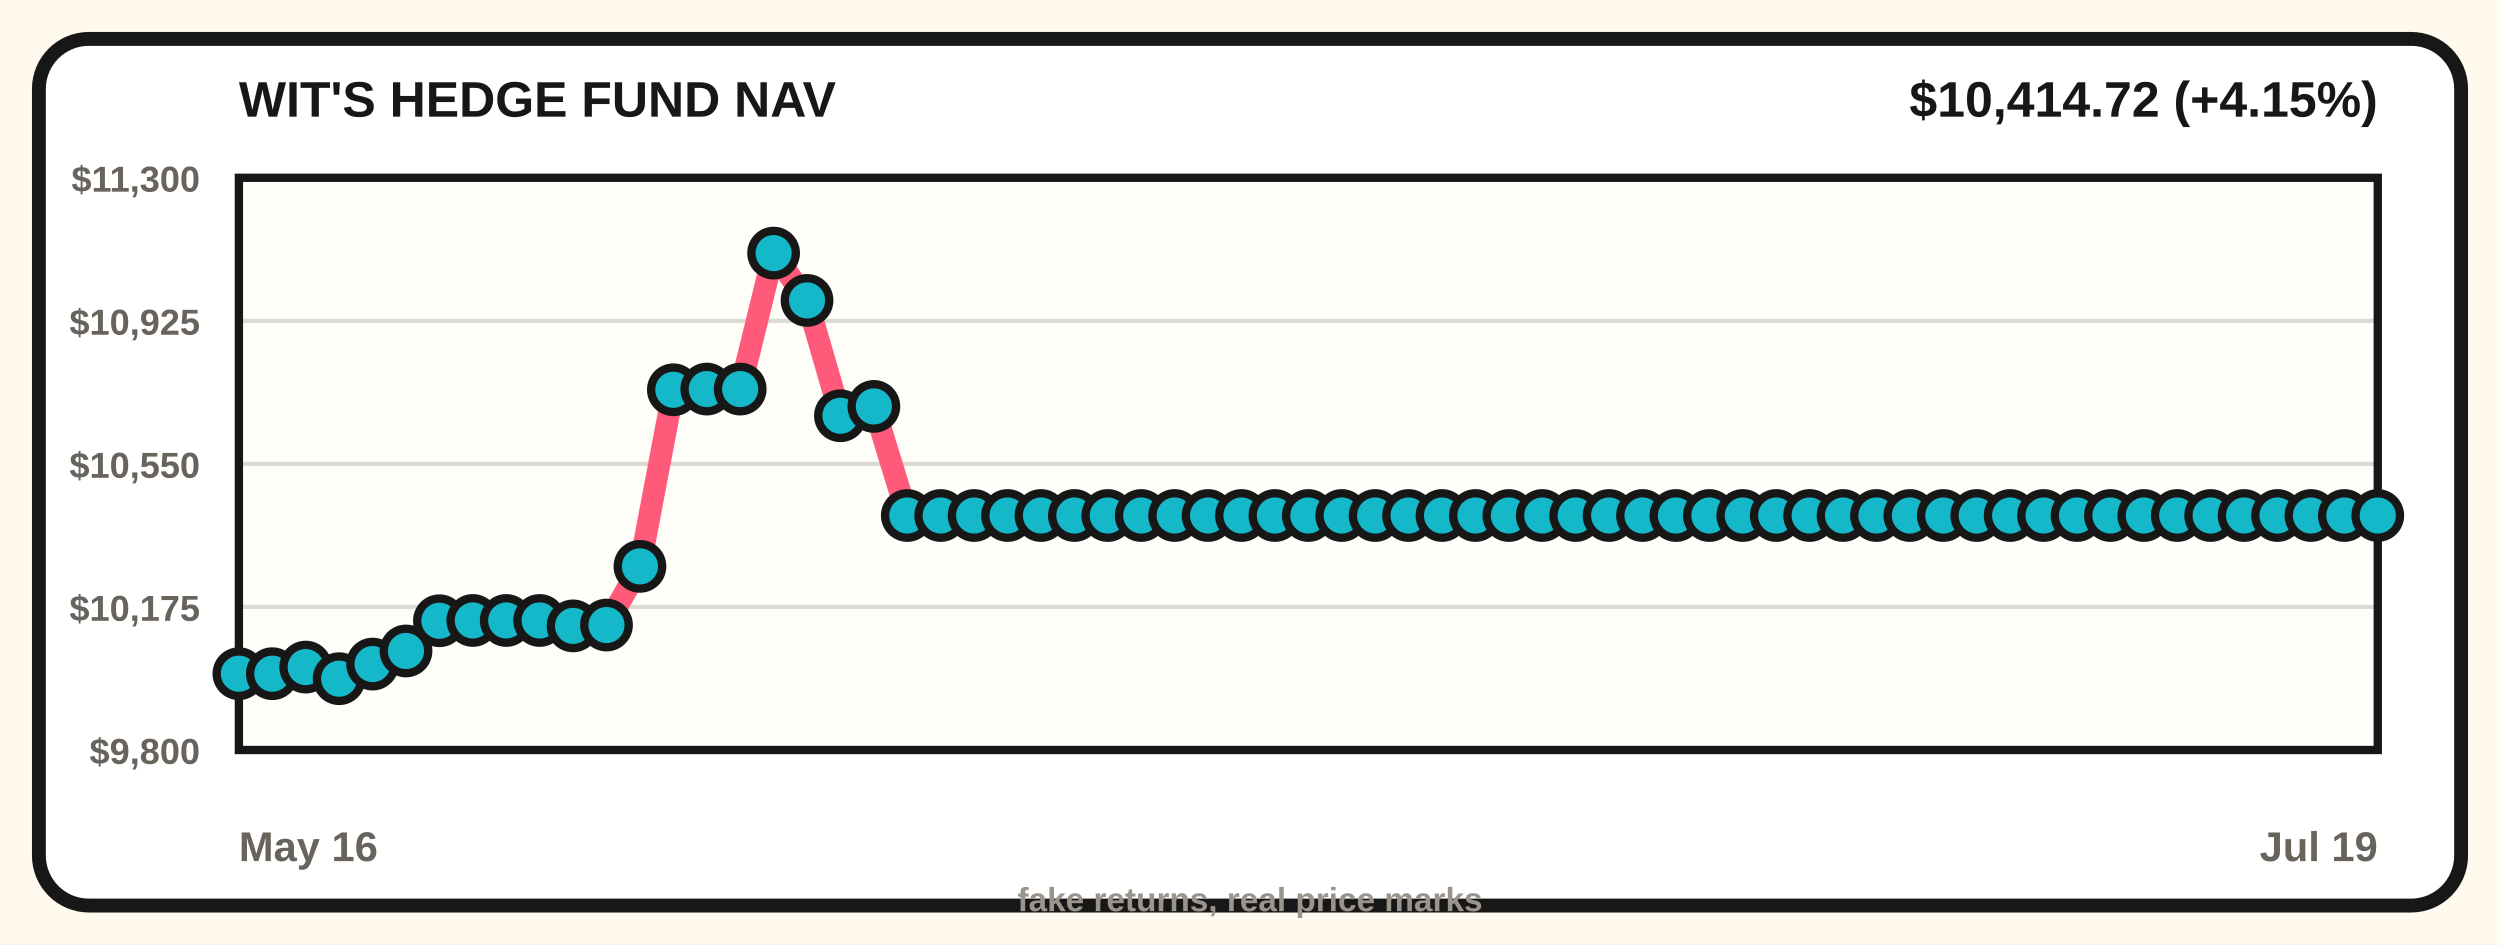
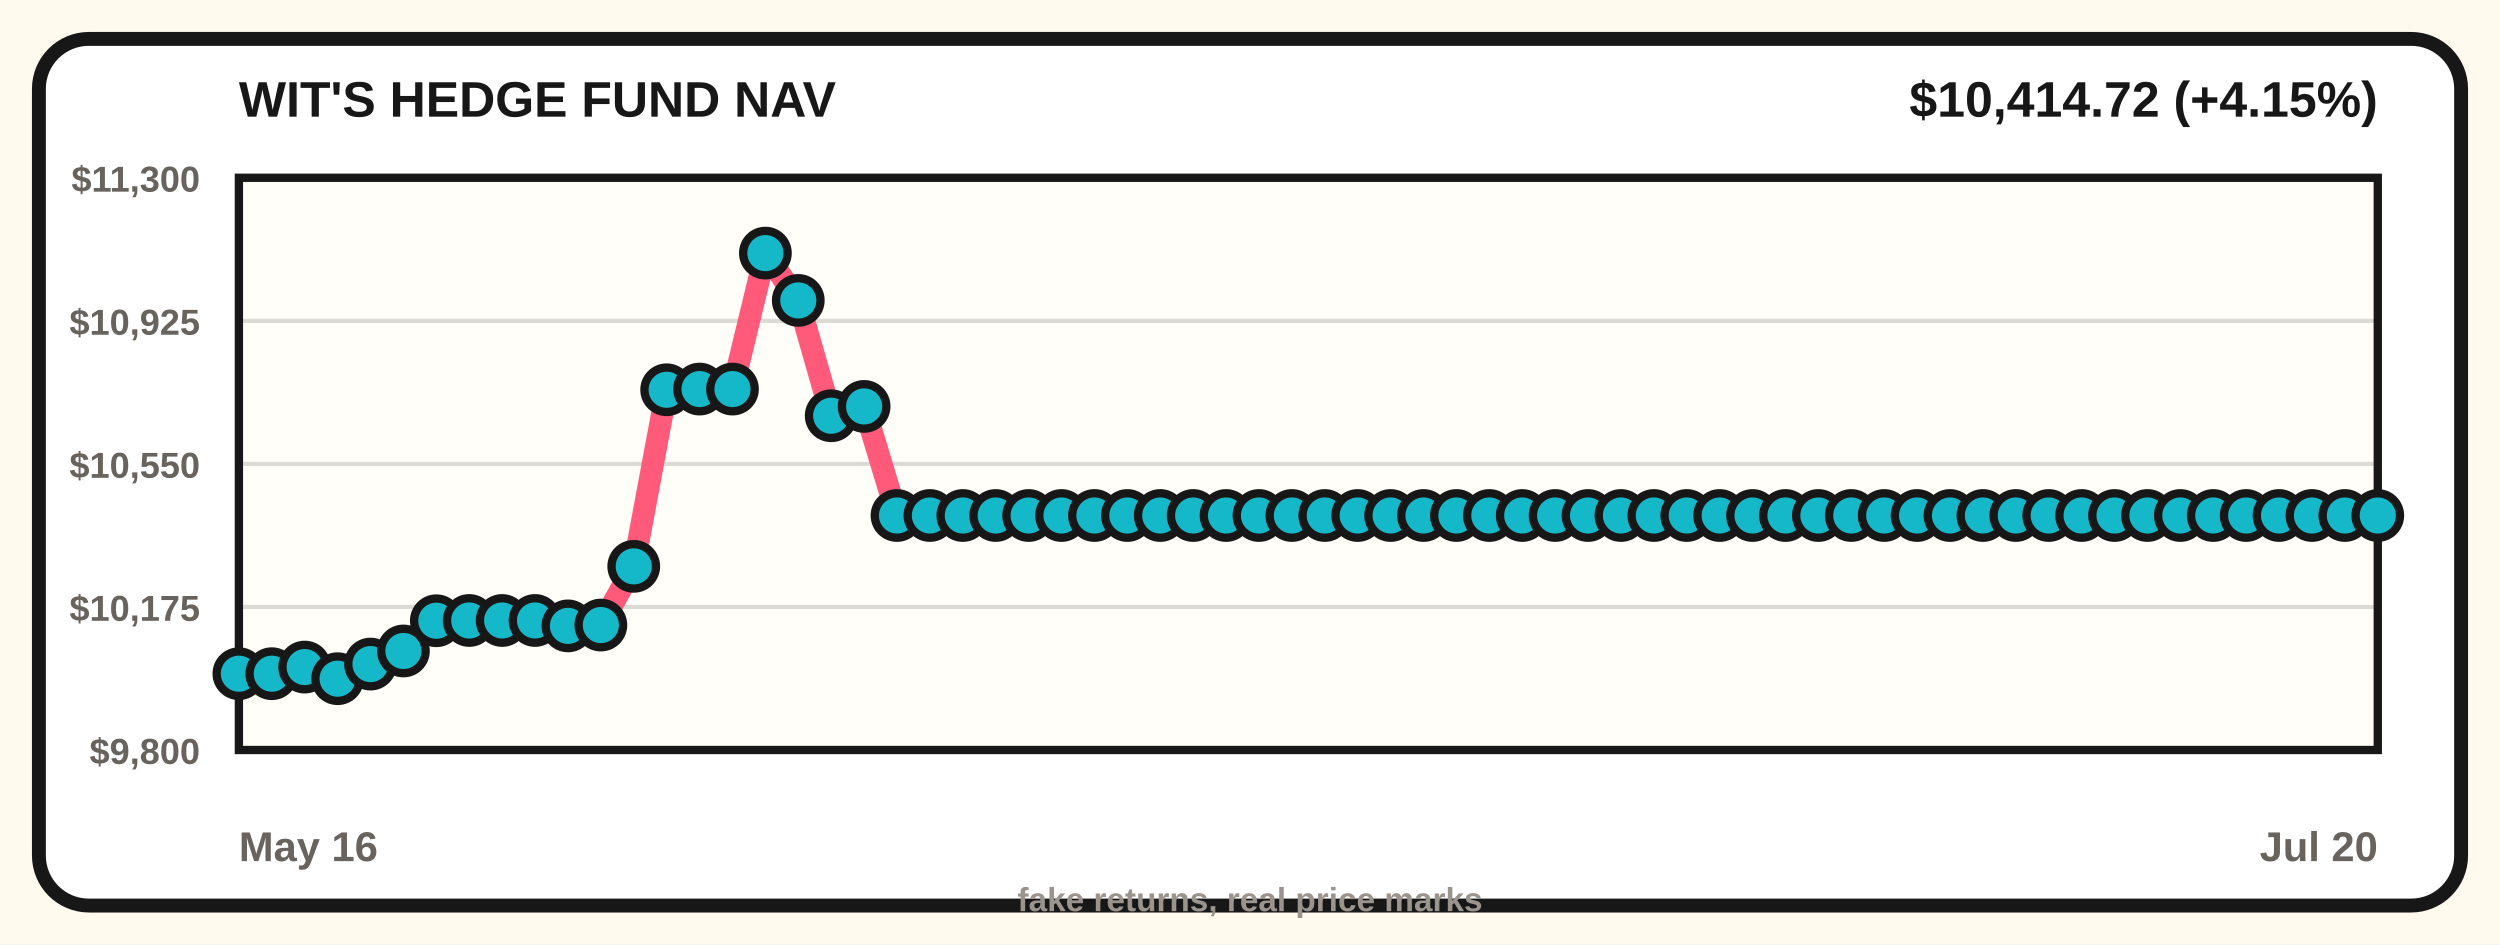
<svg xmlns="http://www.w3.org/2000/svg" width="900" height="340" viewBox="0 0 900 340" role="img" aria-label="Wit's Hedge Fund fake NAV chart">
  <rect width="900" height="340" fill="#fff9ee" />
  <rect x="14" y="14" width="872" height="312" rx="18" fill="#ffffff" stroke="#171717" stroke-width="5" />
  <rect x="86" y="64" width="770" height="206" fill="#fffef8" stroke="#171717" stroke-width="3" />
  <line x1="86" y1="270" x2="856" y2="270" stroke="#171717" stroke-width="1.5" opacity="0.16" />
  <text x="72" y="275" text-anchor="end" font-family="Arial, sans-serif" font-size="13" font-weight="800" fill="#68635d">$9,800</text>
  <line x1="86" y1="218.5" x2="856" y2="218.5" stroke="#171717" stroke-width="1.5" opacity="0.16" />
  <text x="72" y="223.5" text-anchor="end" font-family="Arial, sans-serif" font-size="13" font-weight="800" fill="#68635d">$10,175</text>
  <line x1="86" y1="167" x2="856" y2="167" stroke="#171717" stroke-width="1.5" opacity="0.16" />
  <text x="72" y="172" text-anchor="end" font-family="Arial, sans-serif" font-size="13" font-weight="800" fill="#68635d">$10,550</text>
  <line x1="86" y1="115.5" x2="856" y2="115.5" stroke="#171717" stroke-width="1.5" opacity="0.16" />
  <text x="72" y="120.5" text-anchor="end" font-family="Arial, sans-serif" font-size="13" font-weight="800" fill="#68635d">$10,925</text>
  <line x1="86" y1="64" x2="856" y2="64" stroke="#171717" stroke-width="1.5" opacity="0.16" />
  <text x="72" y="69" text-anchor="end" font-family="Arial, sans-serif" font-size="13" font-weight="800" fill="#68635d">$11,300</text>
-   <polyline points="86,242.53 98.03,242.53 110.06,240.15 122.09,244.33 134.13,239.07 146.16,234.35 158.19,223.47 170.22,223.37 182.25,223.37 194.28,223.37 206.31,225.32 218.34,225.02 230.38,203.89 242.41,140.32 254.44,140.07 266.47,140.07 278.5,91.12 290.53,108.15 302.56,149.67 314.59,146.31 326.63,185.58 338.66,185.58 350.69,185.58 362.72,185.58 374.75,185.58 386.78,185.58 398.81,185.58 410.84,185.58 422.88,185.58 434.91,185.58 446.94,185.58 458.97,185.58 471,185.58 483.03,185.58 495.06,185.58 507.09,185.58 519.13,185.58 531.16,185.58 543.19,185.58 555.22,185.58 567.25,185.58 579.28,185.58 591.31,185.58 603.34,185.58 615.38,185.58 627.41,185.58 639.44,185.58 651.47,185.58 663.5,185.58 675.53,185.58 687.56,185.58 699.59,185.58 711.63,185.58 723.66,185.58 735.69,185.58 747.72,185.58 759.75,185.58 771.78,185.58 783.81,185.58 795.84,185.58 807.88,185.58 819.91,185.58 831.94,185.58 843.97,185.58 856,185.58" fill="none" stroke="#ff5a7a" stroke-width="8" stroke-linecap="round" stroke-linejoin="round" />
+   <polyline points="86,242.53 97.85,242.53 109.69,240.15 121.54,244.33 133.38,239.07 145.23,234.35 157.08,223.47 168.92,223.37 180.77,223.37 192.62,223.37 204.46,225.32 216.31,225.02 228.15,203.89 240,140.32 251.85,140.07 263.69,140.07 275.54,91.12 287.38,108.15 299.23,149.67 311.08,146.31 322.92,185.58 334.77,185.58 346.62,185.58 358.46,185.58 370.31,185.58 382.15,185.58 394,185.58 405.85,185.58 417.69,185.58 429.54,185.58 441.38,185.58 453.23,185.58 465.08,185.58 476.92,185.58 488.77,185.58 500.62,185.58 512.46,185.58 524.31,185.58 536.15,185.58 548,185.58 559.85,185.58 571.69,185.58 583.54,185.58 595.38,185.58 607.23,185.58 619.08,185.58 630.92,185.58 642.77,185.58 654.62,185.58 666.46,185.58 678.31,185.58 690.15,185.58 702,185.58 713.85,185.58 725.69,185.58 737.54,185.58 749.38,185.58 761.23,185.58 773.08,185.58 784.92,185.58 796.77,185.58 808.62,185.58 820.46,185.58 832.31,185.58 844.15,185.58 856,185.58" fill="none" stroke="#ff5a7a" stroke-width="8" stroke-linecap="round" stroke-linejoin="round" />
  <circle cx="86" cy="242.53" r="8" fill="#15b8c8" stroke="#171717" stroke-width="3" />
-   <circle cx="98.03" cy="242.53" r="8" fill="#15b8c8" stroke="#171717" stroke-width="3" />
-   <circle cx="110.06" cy="240.15" r="8" fill="#15b8c8" stroke="#171717" stroke-width="3" />
-   <circle cx="122.09" cy="244.33" r="8" fill="#15b8c8" stroke="#171717" stroke-width="3" />
-   <circle cx="134.13" cy="239.07" r="8" fill="#15b8c8" stroke="#171717" stroke-width="3" />
-   <circle cx="146.16" cy="234.35" r="8" fill="#15b8c8" stroke="#171717" stroke-width="3" />
-   <circle cx="158.19" cy="223.47" r="8" fill="#15b8c8" stroke="#171717" stroke-width="3" />
-   <circle cx="170.22" cy="223.37" r="8" fill="#15b8c8" stroke="#171717" stroke-width="3" />
-   <circle cx="182.25" cy="223.37" r="8" fill="#15b8c8" stroke="#171717" stroke-width="3" />
-   <circle cx="194.28" cy="223.37" r="8" fill="#15b8c8" stroke="#171717" stroke-width="3" />
-   <circle cx="206.31" cy="225.32" r="8" fill="#15b8c8" stroke="#171717" stroke-width="3" />
-   <circle cx="218.34" cy="225.02" r="8" fill="#15b8c8" stroke="#171717" stroke-width="3" />
-   <circle cx="230.38" cy="203.89" r="8" fill="#15b8c8" stroke="#171717" stroke-width="3" />
-   <circle cx="242.41" cy="140.32" r="8" fill="#15b8c8" stroke="#171717" stroke-width="3" />
-   <circle cx="254.44" cy="140.07" r="8" fill="#15b8c8" stroke="#171717" stroke-width="3" />
-   <circle cx="266.47" cy="140.07" r="8" fill="#15b8c8" stroke="#171717" stroke-width="3" />
-   <circle cx="278.5" cy="91.12" r="8" fill="#15b8c8" stroke="#171717" stroke-width="3" />
-   <circle cx="290.53" cy="108.15" r="8" fill="#15b8c8" stroke="#171717" stroke-width="3" />
-   <circle cx="302.56" cy="149.67" r="8" fill="#15b8c8" stroke="#171717" stroke-width="3" />
-   <circle cx="314.59" cy="146.31" r="8" fill="#15b8c8" stroke="#171717" stroke-width="3" />
-   <circle cx="326.63" cy="185.58" r="8" fill="#15b8c8" stroke="#171717" stroke-width="3" />
-   <circle cx="338.66" cy="185.58" r="8" fill="#15b8c8" stroke="#171717" stroke-width="3" />
-   <circle cx="350.69" cy="185.58" r="8" fill="#15b8c8" stroke="#171717" stroke-width="3" />
-   <circle cx="362.72" cy="185.58" r="8" fill="#15b8c8" stroke="#171717" stroke-width="3" />
-   <circle cx="374.75" cy="185.58" r="8" fill="#15b8c8" stroke="#171717" stroke-width="3" />
-   <circle cx="386.78" cy="185.58" r="8" fill="#15b8c8" stroke="#171717" stroke-width="3" />
-   <circle cx="398.81" cy="185.58" r="8" fill="#15b8c8" stroke="#171717" stroke-width="3" />
-   <circle cx="410.84" cy="185.58" r="8" fill="#15b8c8" stroke="#171717" stroke-width="3" />
-   <circle cx="422.88" cy="185.58" r="8" fill="#15b8c8" stroke="#171717" stroke-width="3" />
-   <circle cx="434.91" cy="185.58" r="8" fill="#15b8c8" stroke="#171717" stroke-width="3" />
-   <circle cx="446.94" cy="185.58" r="8" fill="#15b8c8" stroke="#171717" stroke-width="3" />
-   <circle cx="458.97" cy="185.58" r="8" fill="#15b8c8" stroke="#171717" stroke-width="3" />
-   <circle cx="471" cy="185.58" r="8" fill="#15b8c8" stroke="#171717" stroke-width="3" />
-   <circle cx="483.03" cy="185.58" r="8" fill="#15b8c8" stroke="#171717" stroke-width="3" />
-   <circle cx="495.06" cy="185.58" r="8" fill="#15b8c8" stroke="#171717" stroke-width="3" />
-   <circle cx="507.09" cy="185.58" r="8" fill="#15b8c8" stroke="#171717" stroke-width="3" />
-   <circle cx="519.13" cy="185.58" r="8" fill="#15b8c8" stroke="#171717" stroke-width="3" />
-   <circle cx="531.16" cy="185.58" r="8" fill="#15b8c8" stroke="#171717" stroke-width="3" />
-   <circle cx="543.19" cy="185.58" r="8" fill="#15b8c8" stroke="#171717" stroke-width="3" />
-   <circle cx="555.22" cy="185.58" r="8" fill="#15b8c8" stroke="#171717" stroke-width="3" />
-   <circle cx="567.25" cy="185.58" r="8" fill="#15b8c8" stroke="#171717" stroke-width="3" />
-   <circle cx="579.28" cy="185.58" r="8" fill="#15b8c8" stroke="#171717" stroke-width="3" />
-   <circle cx="591.31" cy="185.58" r="8" fill="#15b8c8" stroke="#171717" stroke-width="3" />
-   <circle cx="603.34" cy="185.58" r="8" fill="#15b8c8" stroke="#171717" stroke-width="3" />
-   <circle cx="615.38" cy="185.58" r="8" fill="#15b8c8" stroke="#171717" stroke-width="3" />
-   <circle cx="627.41" cy="185.58" r="8" fill="#15b8c8" stroke="#171717" stroke-width="3" />
-   <circle cx="639.44" cy="185.58" r="8" fill="#15b8c8" stroke="#171717" stroke-width="3" />
-   <circle cx="651.47" cy="185.58" r="8" fill="#15b8c8" stroke="#171717" stroke-width="3" />
-   <circle cx="663.5" cy="185.58" r="8" fill="#15b8c8" stroke="#171717" stroke-width="3" />
-   <circle cx="675.53" cy="185.58" r="8" fill="#15b8c8" stroke="#171717" stroke-width="3" />
-   <circle cx="687.56" cy="185.58" r="8" fill="#15b8c8" stroke="#171717" stroke-width="3" />
-   <circle cx="699.59" cy="185.58" r="8" fill="#15b8c8" stroke="#171717" stroke-width="3" />
-   <circle cx="711.63" cy="185.58" r="8" fill="#15b8c8" stroke="#171717" stroke-width="3" />
-   <circle cx="723.66" cy="185.58" r="8" fill="#15b8c8" stroke="#171717" stroke-width="3" />
-   <circle cx="735.69" cy="185.58" r="8" fill="#15b8c8" stroke="#171717" stroke-width="3" />
-   <circle cx="747.72" cy="185.58" r="8" fill="#15b8c8" stroke="#171717" stroke-width="3" />
-   <circle cx="759.75" cy="185.58" r="8" fill="#15b8c8" stroke="#171717" stroke-width="3" />
-   <circle cx="771.78" cy="185.58" r="8" fill="#15b8c8" stroke="#171717" stroke-width="3" />
-   <circle cx="783.81" cy="185.58" r="8" fill="#15b8c8" stroke="#171717" stroke-width="3" />
-   <circle cx="795.84" cy="185.58" r="8" fill="#15b8c8" stroke="#171717" stroke-width="3" />
-   <circle cx="807.88" cy="185.58" r="8" fill="#15b8c8" stroke="#171717" stroke-width="3" />
-   <circle cx="819.91" cy="185.58" r="8" fill="#15b8c8" stroke="#171717" stroke-width="3" />
-   <circle cx="831.94" cy="185.58" r="8" fill="#15b8c8" stroke="#171717" stroke-width="3" />
-   <circle cx="843.97" cy="185.58" r="8" fill="#15b8c8" stroke="#171717" stroke-width="3" />
+   <circle cx="97.85" cy="242.53" r="8" fill="#15b8c8" stroke="#171717" stroke-width="3" />
+   <circle cx="109.69" cy="240.15" r="8" fill="#15b8c8" stroke="#171717" stroke-width="3" />
+   <circle cx="121.54" cy="244.33" r="8" fill="#15b8c8" stroke="#171717" stroke-width="3" />
+   <circle cx="133.38" cy="239.07" r="8" fill="#15b8c8" stroke="#171717" stroke-width="3" />
+   <circle cx="145.23" cy="234.35" r="8" fill="#15b8c8" stroke="#171717" stroke-width="3" />
+   <circle cx="157.08" cy="223.47" r="8" fill="#15b8c8" stroke="#171717" stroke-width="3" />
+   <circle cx="168.92" cy="223.37" r="8" fill="#15b8c8" stroke="#171717" stroke-width="3" />
+   <circle cx="180.77" cy="223.37" r="8" fill="#15b8c8" stroke="#171717" stroke-width="3" />
+   <circle cx="192.62" cy="223.37" r="8" fill="#15b8c8" stroke="#171717" stroke-width="3" />
+   <circle cx="204.46" cy="225.32" r="8" fill="#15b8c8" stroke="#171717" stroke-width="3" />
+   <circle cx="216.31" cy="225.02" r="8" fill="#15b8c8" stroke="#171717" stroke-width="3" />
+   <circle cx="228.15" cy="203.89" r="8" fill="#15b8c8" stroke="#171717" stroke-width="3" />
+   <circle cx="240" cy="140.32" r="8" fill="#15b8c8" stroke="#171717" stroke-width="3" />
+   <circle cx="251.85" cy="140.07" r="8" fill="#15b8c8" stroke="#171717" stroke-width="3" />
+   <circle cx="263.69" cy="140.07" r="8" fill="#15b8c8" stroke="#171717" stroke-width="3" />
+   <circle cx="275.54" cy="91.12" r="8" fill="#15b8c8" stroke="#171717" stroke-width="3" />
+   <circle cx="287.38" cy="108.15" r="8" fill="#15b8c8" stroke="#171717" stroke-width="3" />
+   <circle cx="299.23" cy="149.67" r="8" fill="#15b8c8" stroke="#171717" stroke-width="3" />
+   <circle cx="311.08" cy="146.31" r="8" fill="#15b8c8" stroke="#171717" stroke-width="3" />
+   <circle cx="322.92" cy="185.58" r="8" fill="#15b8c8" stroke="#171717" stroke-width="3" />
+   <circle cx="334.77" cy="185.58" r="8" fill="#15b8c8" stroke="#171717" stroke-width="3" />
+   <circle cx="346.62" cy="185.58" r="8" fill="#15b8c8" stroke="#171717" stroke-width="3" />
+   <circle cx="358.46" cy="185.58" r="8" fill="#15b8c8" stroke="#171717" stroke-width="3" />
+   <circle cx="370.31" cy="185.58" r="8" fill="#15b8c8" stroke="#171717" stroke-width="3" />
+   <circle cx="382.15" cy="185.58" r="8" fill="#15b8c8" stroke="#171717" stroke-width="3" />
+   <circle cx="394" cy="185.58" r="8" fill="#15b8c8" stroke="#171717" stroke-width="3" />
+   <circle cx="405.85" cy="185.58" r="8" fill="#15b8c8" stroke="#171717" stroke-width="3" />
+   <circle cx="417.69" cy="185.58" r="8" fill="#15b8c8" stroke="#171717" stroke-width="3" />
+   <circle cx="429.54" cy="185.58" r="8" fill="#15b8c8" stroke="#171717" stroke-width="3" />
+   <circle cx="441.38" cy="185.58" r="8" fill="#15b8c8" stroke="#171717" stroke-width="3" />
+   <circle cx="453.23" cy="185.58" r="8" fill="#15b8c8" stroke="#171717" stroke-width="3" />
+   <circle cx="465.08" cy="185.58" r="8" fill="#15b8c8" stroke="#171717" stroke-width="3" />
+   <circle cx="476.92" cy="185.58" r="8" fill="#15b8c8" stroke="#171717" stroke-width="3" />
+   <circle cx="488.77" cy="185.58" r="8" fill="#15b8c8" stroke="#171717" stroke-width="3" />
+   <circle cx="500.62" cy="185.58" r="8" fill="#15b8c8" stroke="#171717" stroke-width="3" />
+   <circle cx="512.46" cy="185.58" r="8" fill="#15b8c8" stroke="#171717" stroke-width="3" />
+   <circle cx="524.31" cy="185.58" r="8" fill="#15b8c8" stroke="#171717" stroke-width="3" />
+   <circle cx="536.15" cy="185.58" r="8" fill="#15b8c8" stroke="#171717" stroke-width="3" />
+   <circle cx="548" cy="185.58" r="8" fill="#15b8c8" stroke="#171717" stroke-width="3" />
+   <circle cx="559.85" cy="185.58" r="8" fill="#15b8c8" stroke="#171717" stroke-width="3" />
+   <circle cx="571.69" cy="185.58" r="8" fill="#15b8c8" stroke="#171717" stroke-width="3" />
+   <circle cx="583.54" cy="185.58" r="8" fill="#15b8c8" stroke="#171717" stroke-width="3" />
+   <circle cx="595.38" cy="185.58" r="8" fill="#15b8c8" stroke="#171717" stroke-width="3" />
+   <circle cx="607.23" cy="185.58" r="8" fill="#15b8c8" stroke="#171717" stroke-width="3" />
+   <circle cx="619.08" cy="185.58" r="8" fill="#15b8c8" stroke="#171717" stroke-width="3" />
+   <circle cx="630.92" cy="185.58" r="8" fill="#15b8c8" stroke="#171717" stroke-width="3" />
+   <circle cx="642.77" cy="185.58" r="8" fill="#15b8c8" stroke="#171717" stroke-width="3" />
+   <circle cx="654.62" cy="185.58" r="8" fill="#15b8c8" stroke="#171717" stroke-width="3" />
+   <circle cx="666.46" cy="185.58" r="8" fill="#15b8c8" stroke="#171717" stroke-width="3" />
+   <circle cx="678.31" cy="185.58" r="8" fill="#15b8c8" stroke="#171717" stroke-width="3" />
+   <circle cx="690.15" cy="185.58" r="8" fill="#15b8c8" stroke="#171717" stroke-width="3" />
+   <circle cx="702" cy="185.58" r="8" fill="#15b8c8" stroke="#171717" stroke-width="3" />
+   <circle cx="713.85" cy="185.58" r="8" fill="#15b8c8" stroke="#171717" stroke-width="3" />
+   <circle cx="725.69" cy="185.58" r="8" fill="#15b8c8" stroke="#171717" stroke-width="3" />
+   <circle cx="737.54" cy="185.58" r="8" fill="#15b8c8" stroke="#171717" stroke-width="3" />
+   <circle cx="749.38" cy="185.58" r="8" fill="#15b8c8" stroke="#171717" stroke-width="3" />
+   <circle cx="761.23" cy="185.58" r="8" fill="#15b8c8" stroke="#171717" stroke-width="3" />
+   <circle cx="773.08" cy="185.58" r="8" fill="#15b8c8" stroke="#171717" stroke-width="3" />
+   <circle cx="784.92" cy="185.58" r="8" fill="#15b8c8" stroke="#171717" stroke-width="3" />
+   <circle cx="796.77" cy="185.58" r="8" fill="#15b8c8" stroke="#171717" stroke-width="3" />
+   <circle cx="808.62" cy="185.58" r="8" fill="#15b8c8" stroke="#171717" stroke-width="3" />
+   <circle cx="820.46" cy="185.58" r="8" fill="#15b8c8" stroke="#171717" stroke-width="3" />
+   <circle cx="832.31" cy="185.58" r="8" fill="#15b8c8" stroke="#171717" stroke-width="3" />
+   <circle cx="844.15" cy="185.58" r="8" fill="#15b8c8" stroke="#171717" stroke-width="3" />
  <circle cx="856" cy="185.58" r="8" fill="#15b8c8" stroke="#171717" stroke-width="3" />
  <text x="86" y="42" font-family="Arial, sans-serif" font-size="18" font-weight="900" fill="#171717">WIT'S HEDGE FUND NAV</text>
  <text x="856" y="42" text-anchor="end" font-family="Arial, sans-serif" font-size="18" font-weight="900" fill="#171717">$10,414.72 (+4.15%)</text>
  <text x="86" y="310" text-anchor="start" font-family="Arial, sans-serif" font-size="15" font-weight="900" fill="#68635d">May 16</text>
-   <text x="856" y="310" text-anchor="end" font-family="Arial, sans-serif" font-size="15" font-weight="900" fill="#68635d">Jul 19</text>
+   <text x="856" y="310" text-anchor="end" font-family="Arial, sans-serif" font-size="15" font-weight="900" fill="#68635d">Jul 20</text>
  <text x="450" y="328" text-anchor="middle" font-family="Arial, sans-serif" font-size="12" font-weight="800" fill="#9a948c">fake returns, real price marks</text>
</svg>
